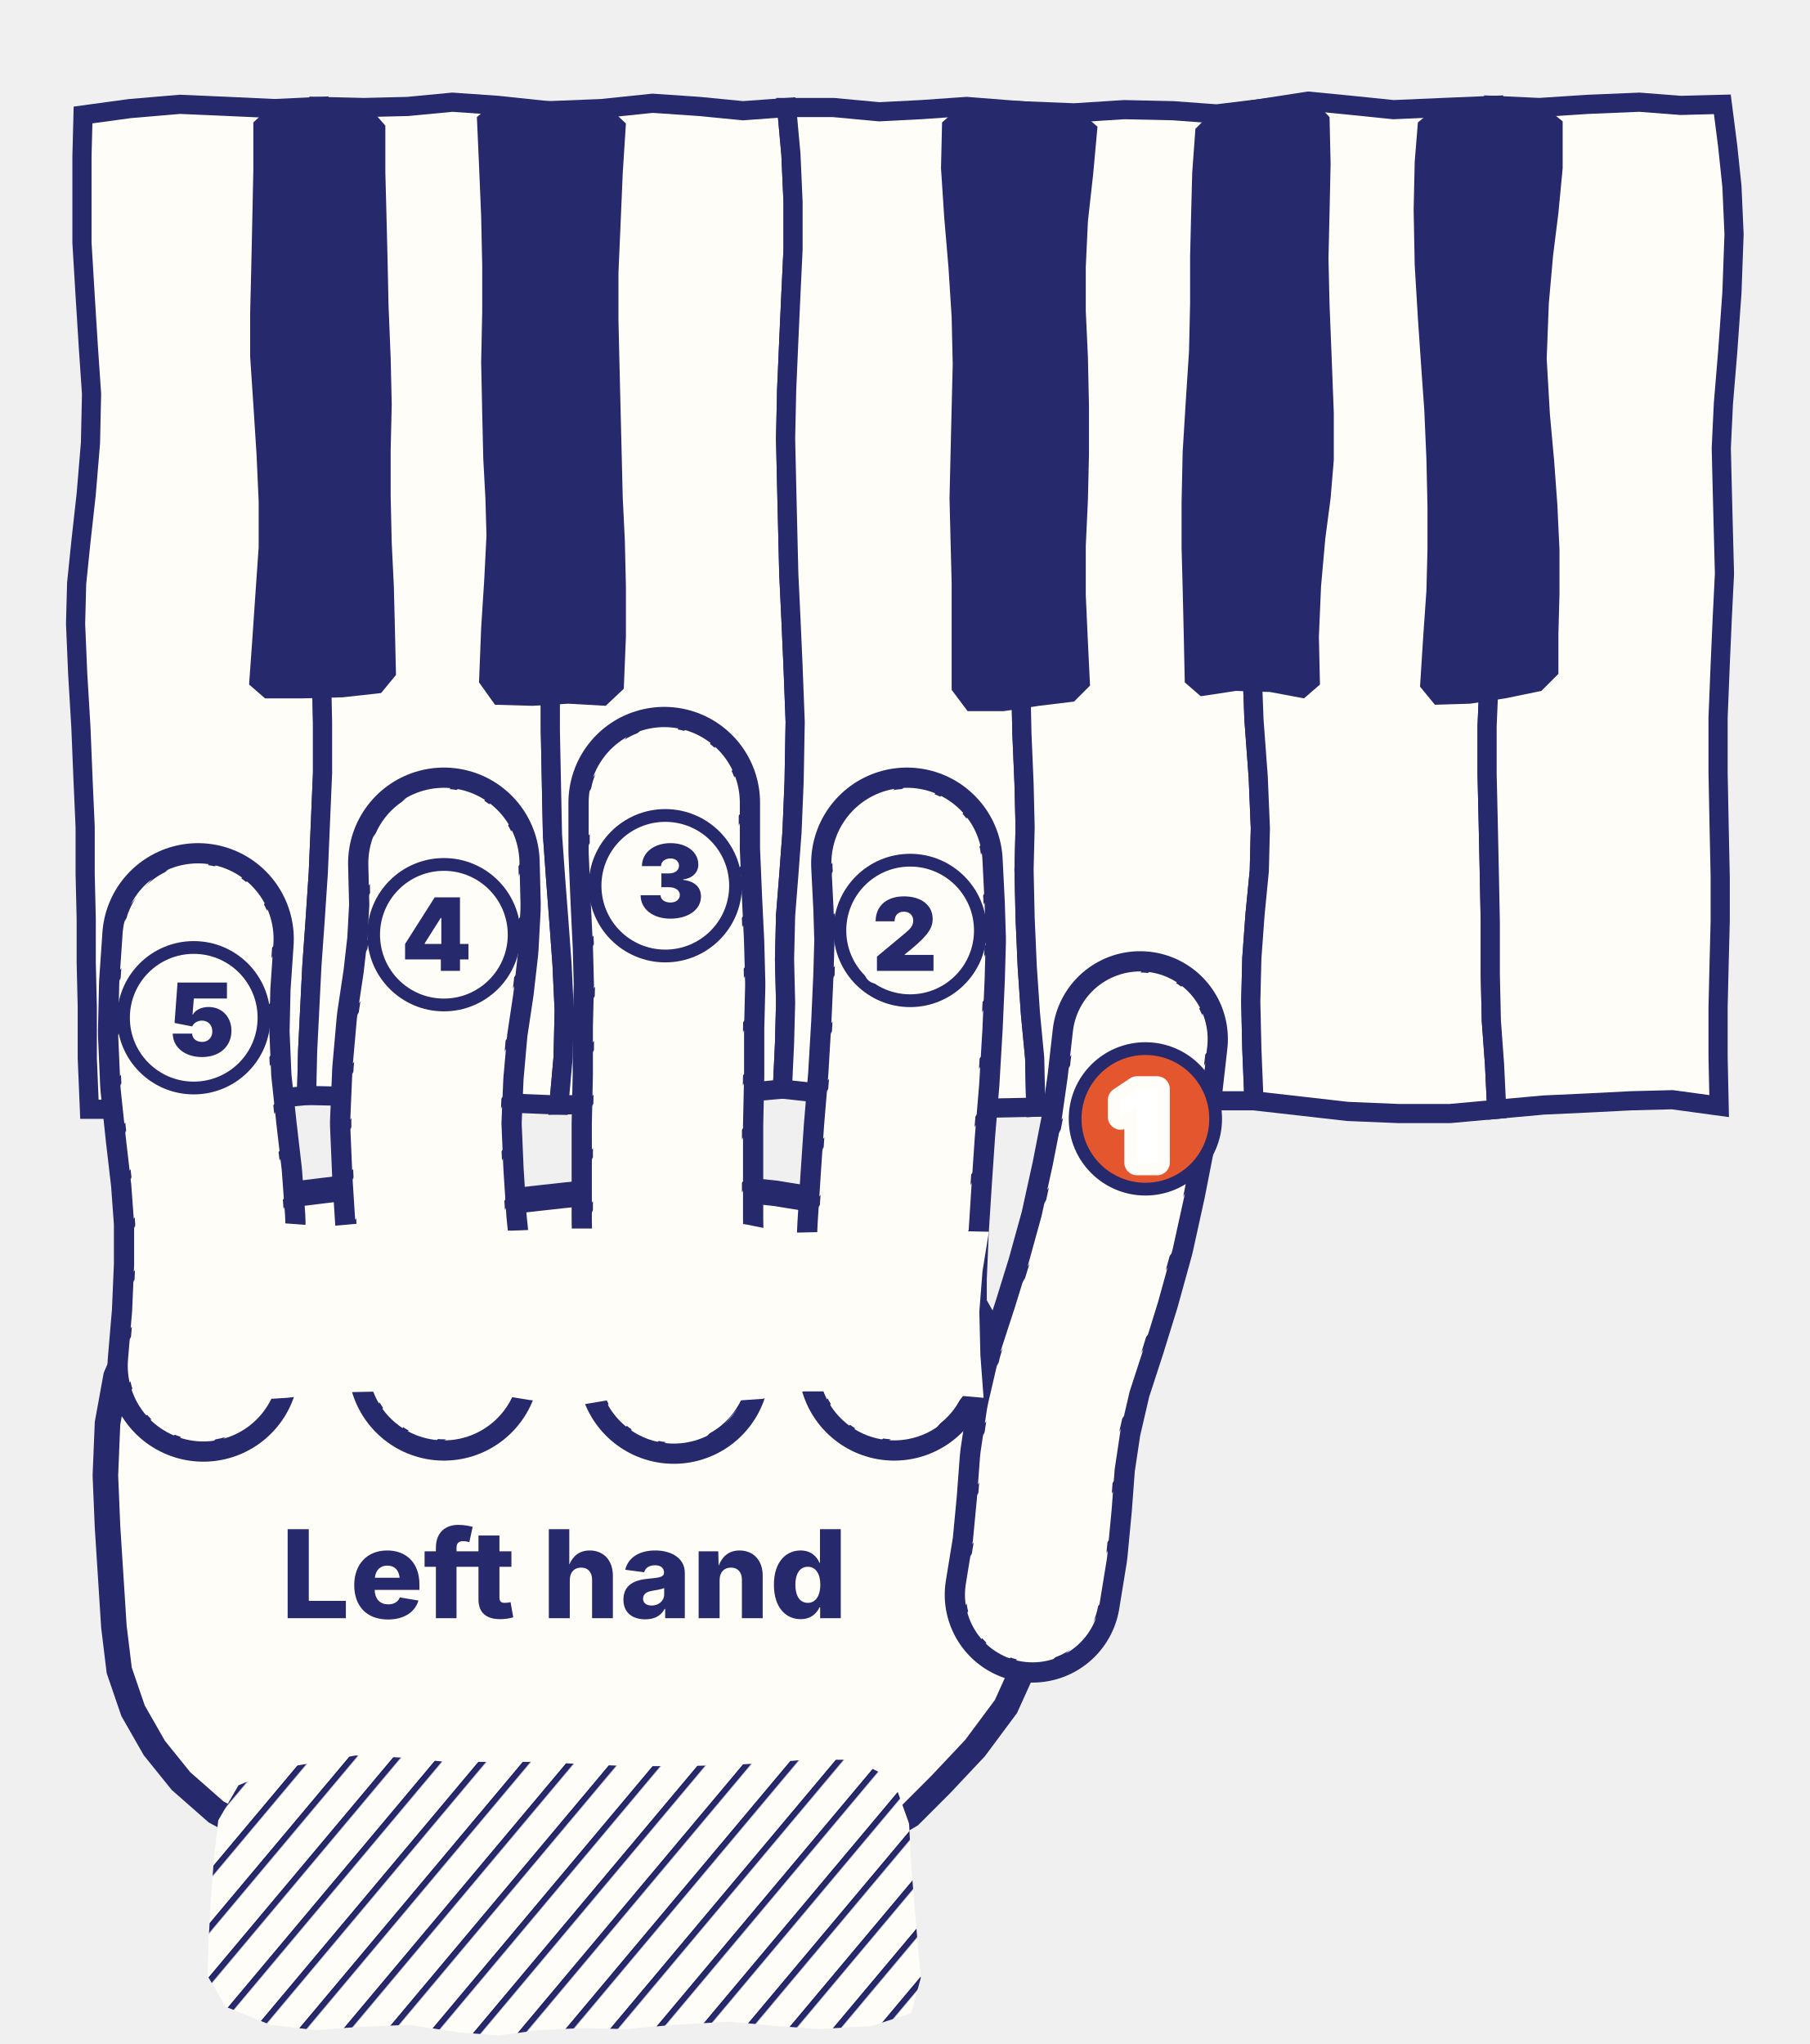
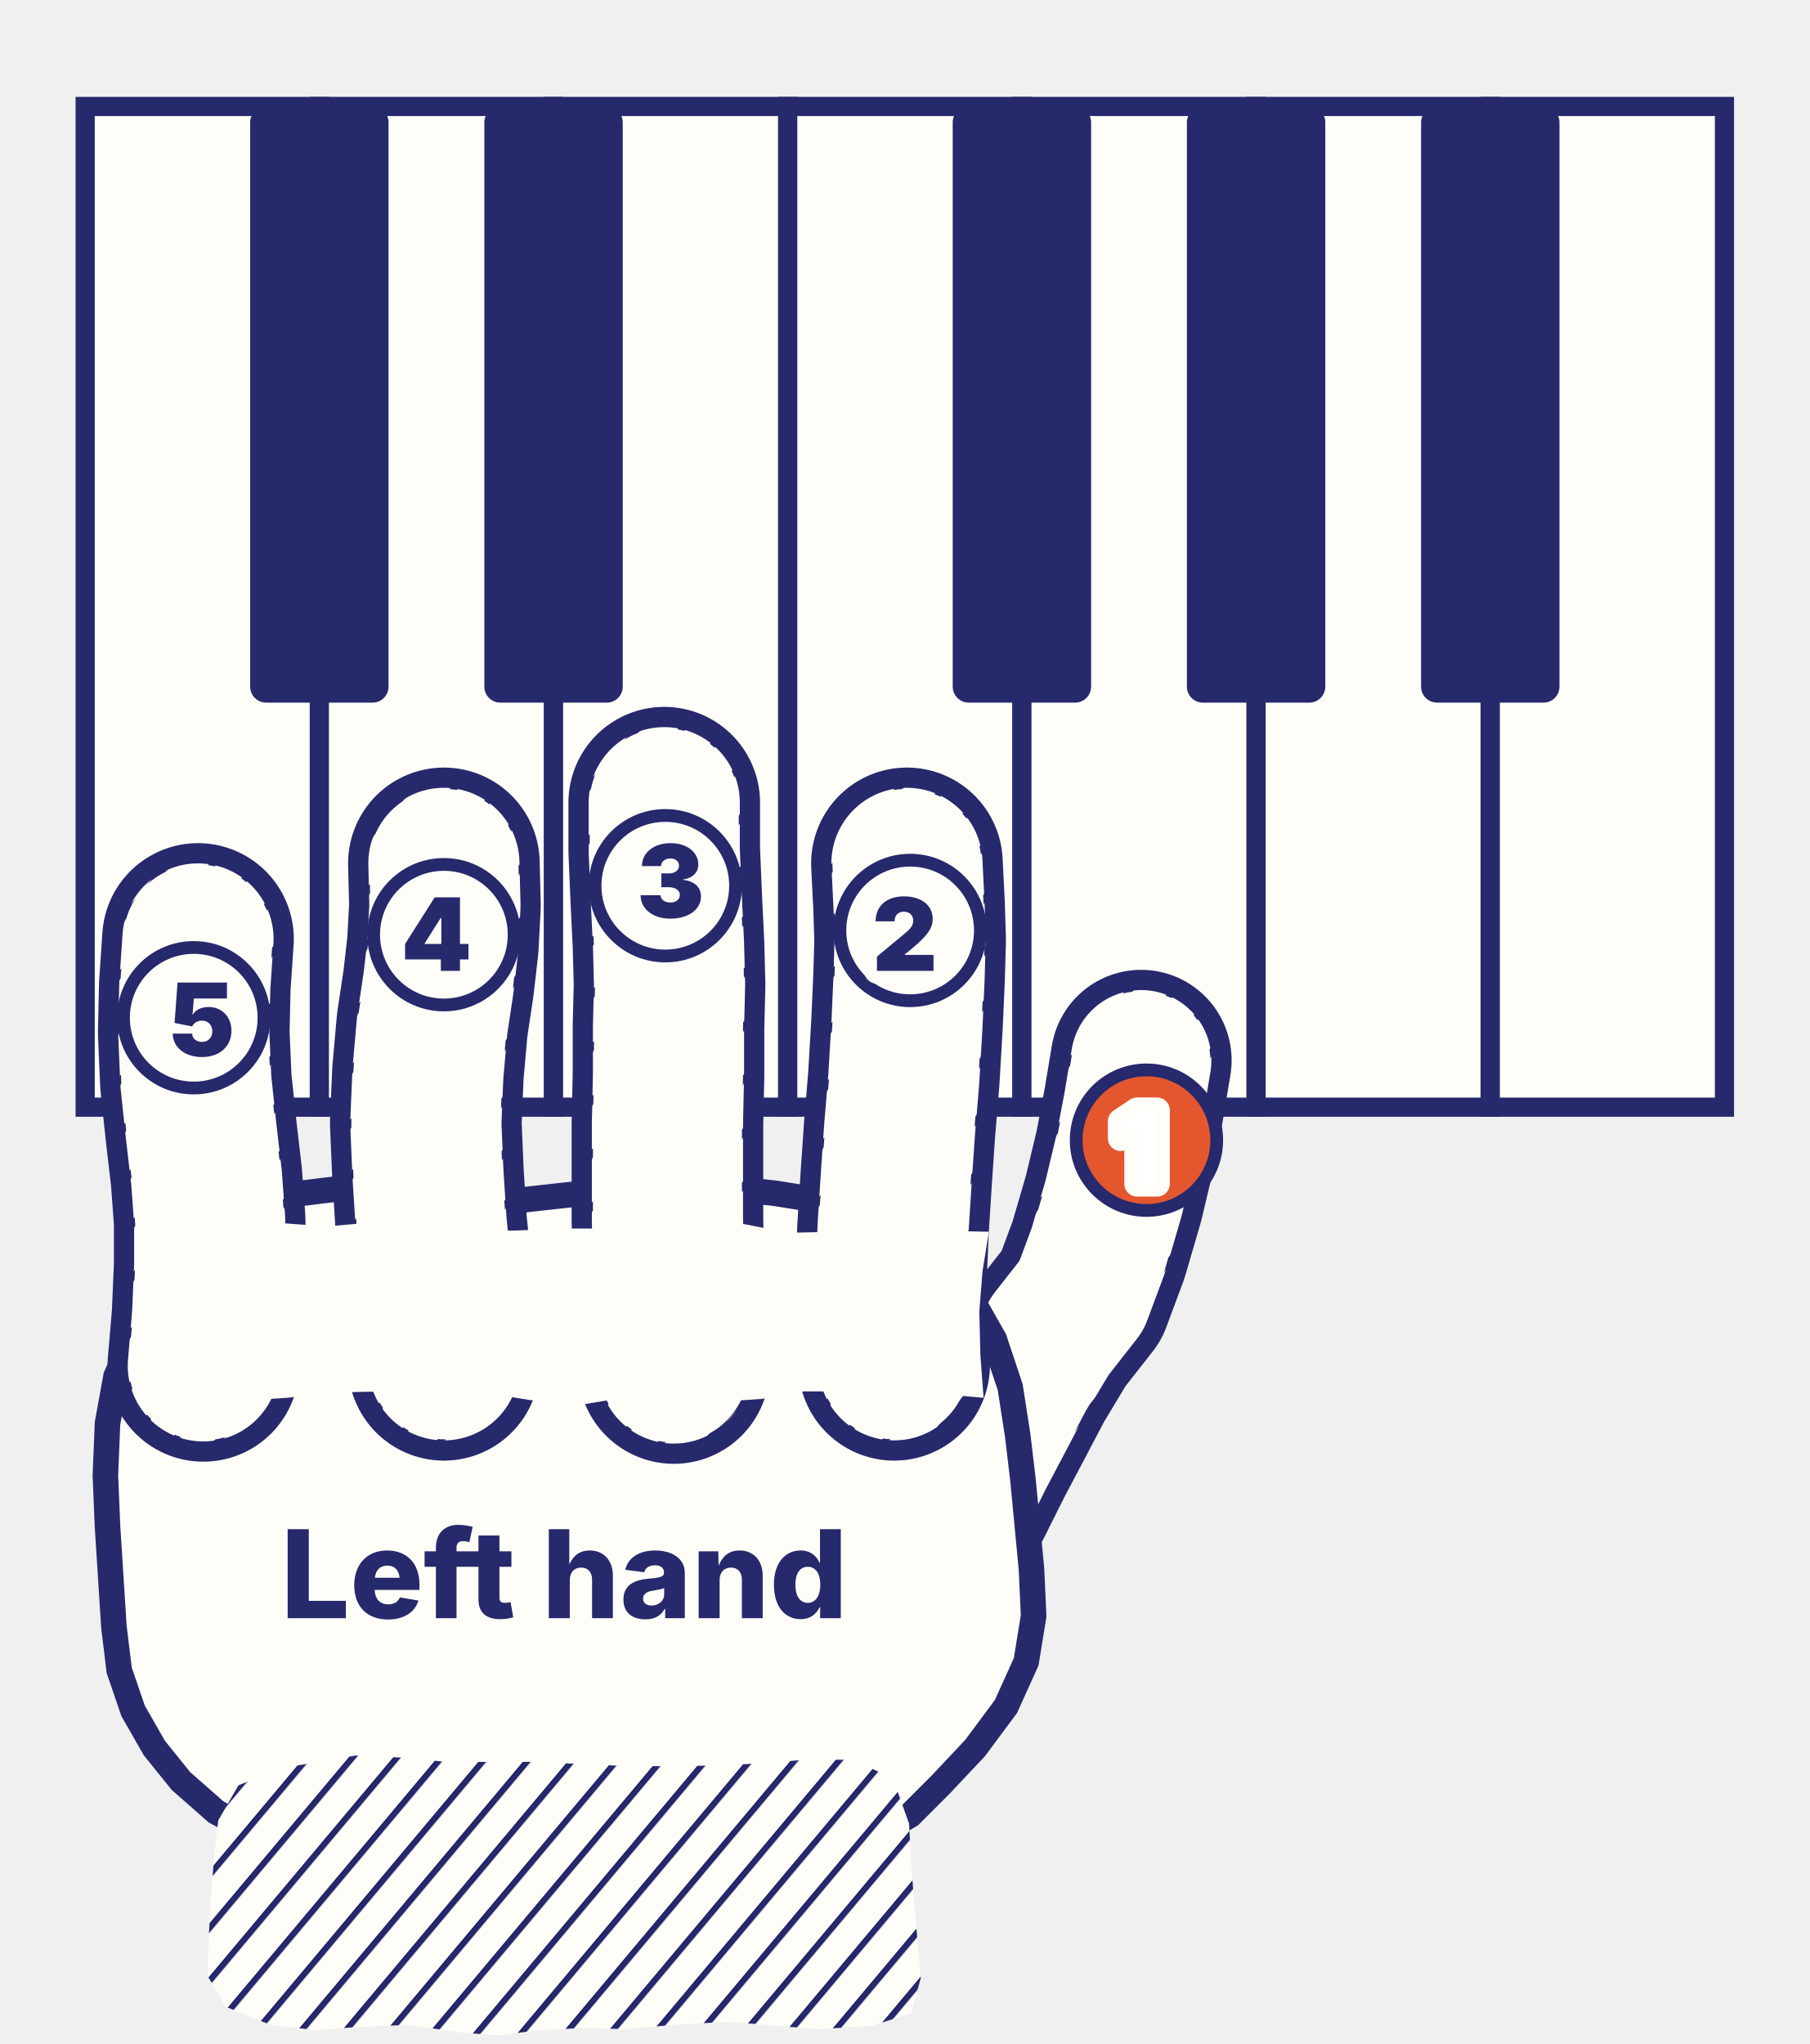
<svg xmlns="http://www.w3.org/2000/svg" viewBox="0 0 170 192" width="340" height="384">
  <defs>
    <pattern id="hpkeyshand20" width="3.2" height="3.2" patternUnits="userSpaceOnUse" patternTransform="rotate(40)">
      <rect width="3.2" height="3.2" fill="#fffdf7" />
      <line x1="0" y1="0" x2="0" y2="3.2" stroke="#26296b" stroke-width="1.15" />
    </pattern>
  </defs>
-   <path d="M7.8 10.8l4.4-.6 4.7-.4 4.6.2 4.3.2 4.2-.2 .2 4.6-.1 4.2-.2 4.5-.2 4.6 .1 4.4 .2 4.3 .3 4.8 0 4.7 0 4.1-.2 3.9 0 4.2 .1 4.8 .1 4.8 0 4.7-.2 4.7-.2 4.7-.3 4.5-.3 4.2-.2 4-.2 4-.1 4.2-3.9.4-4 .9-4.5.3-4-.3-4 0-.2-4.8 0-4.8-.1-4.2 0-4.1-.1-4.2 0-4.4-.2-4.5-.2-4.9-.3-5-.2-4.7 .1-3.8 .4-3.9 .5-4.5 .4-4.8 .1-4.6-.3-4.4-.3-4.8-.3-5 0-4.4 0-3.7z" fill="#fffdf7" stroke="#26296b" stroke-width="1.8" />
-   <path d="M30 10l4.2.1 4.1-.1 4.2-.4 4.3.3 4.7.5 0 4.3 0 4.3-.2 4.8-.1 5 .1 4.6 .3 4.2 .3 4 .2 4.1 0 4.1-.1 4.5-.2 4.7-.1 4.8 0 4.8 .1 5 .1 4.8 .3 4.2 .3 3.9 .3 4.1 .2 4.3-.1 4.4-.4 4.5-5-.2-5.2-.4-4.4-.1-4.4-.1-4.7-.1 .1-4.2 .2-4 .2-4 .3-4.2 .3-4.5 .2-4.7 .2-4.7 0-4.7-.1-4.8-.1-4.8 0-4.2 .2-3.9 0-4.1 0-4.7-.3-4.8-.2-4.3-.1-4.4 .2-4.6 .2-4.5 .1-4.2z" fill="#fffdf7" stroke="#26296b" stroke-width="1.8" />
-   <path d="M51.5 10.4l5-.2 4.8-.5 4.4.3 4.1.4 4.1-.3 .4 4.4 .2 4.5 0 4.4-.2 4.2-.2 4.4-.2 4.6-.1 4.6 .1 4.4 .1 4.2 .1 4.1 .2 4.2 .2 4.5 .2 5.2-.1 5.6-.2 4.8-.3 4-.3 3.8-.1 4.1 .1 4.1-.1 3.8-.2 4.3-4.3.4-4.2.7-4.5.3-4.1 0-3.9.1 .4-4.5 .1-4.4-.2-4.3-.3-4.1-.3-3.9-.3-4.2-.1-4.8-.1-5 0-4.8 .1-4.8 .2-4.7 .1-4.5 0-4.1-.2-4.1-.3-4-.3-4.2-.1-4.6 .1-5 .2-4.8 0-4.3z" fill="#fffdf7" stroke="#26296b" stroke-width="1.8" />
-   <path d="M73.9 10.1l4.4 0 4.3.4 3.9-.2 4.3-.3 5.1.4-.3 4.8 0 4.5 0 4.3 0 4.3 .1 4.6 .1 4.5 .2 4 .1 4-.1 4.7-.1 4.9-.1 4.7 .1 4.5 .1 4.7 .2 4.7 .1 4.1-.1 4 .1 4.5 .2 4.6 .3 4.4 .4 4.2 .1 4.6-4.7.1-5.4 0-4.8-.5-4.4-.8-4.5-.5 .2-4.3 .1-3.8-.1-4.1 .1-4.1 .3-3.8 .3-4 .2-4.8 .1-5.6-.2-5.2-.2-4.5-.2-4.2-.1-4.1-.1-4.2-.1-4.4 .1-4.6 .2-4.6 .2-4.4 .2-4.2 0-4.4-.2-4.5z" fill="#fffdf7" stroke="#26296b" stroke-width="1.8" />
-   <path d="M95.9 10.4l5 .2 4.7-.3 4.6.1 4.1.3 4.1-.5 .2 4 .1 3.8 0 4.1-.1 4.8-.1 5.3-.1 5 0 4.3-.1 4.4-.3 4.5-.2 4-.3 3.7 .1 4.2 .2 5.3 .4 5.4 .2 4.8-.1 4-.4 4.1-.3 4.1-.1 4.1 .1 4.4 .2 4.9-4.2 0-4 .1-4.3.1-4.1.2-3.9.2-.1-4.6-.4-4.2-.3-4.4-.2-4.6-.1-4.5 .1-4-.1-4.1-.2-4.7-.1-4.7-.1-4.5 .1-4.7 .1-4.9 .1-4.7-.1-4-.2-4-.1-4.5-.1-4.6 0-4.3 0-4.3 0-4.5z" fill="#fffdf7" stroke="#26296b" stroke-width="1.8" />
-   <path d="M118.4 10.2l4.5-.7 4.1.4 3.9.4 4.6-.2 4.8-.2-.1 4.9-.1 4.4-.3 4.2-.2 4.6 0 4.9 .1 4.6 .4 4.3 .5 4.6 .2 4.6-.1 4.1-.3 4.1-.5 4.3-.2 4.7 0 4.5 .1 4.3 .1 4.6 .1 5 0 4.9 .1 4.4 .3 4.1 .2 4.2-4.4.4-4.8 0-4.8-.2-4.4-.5-4.4-.5-.2-4.9-.1-4.4 .1-4.1 .3-4.1 .4-4.1 .1-4-.2-4.8-.4-5.4-.2-5.3-.1-4.2 .3-3.7 .2-4 .3-4.5 .1-4.4 0-4.3 .1-5 .1-5.3 .1-4.8 0-4.1-.1-3.8z" fill="#fffdf7" stroke="#26296b" stroke-width="1.8" />
-   <path d="M140.3 9.9l4.3.2 4.6-.3 4.8-.2 3.9.3 3.9-.1 .5 3.9 .4 3.8 .2 4.5-.2 5.5-.4 5.6-.4 4.8-.2 4.2 .1 4.1 .1 3.9 .1 3.8-.2 4-.2 4.5-.2 5 0 5.2 .1 5.1 .1 4.7 0 4.1-.1 3.9-.1 4.2 0 4.7 .1 4.6-4.4-.6-3.9.1-3.9.2-4.3.2-4.4.4-.2-4.2-.3-4.1-.1-4.4 0-4.9-.1-5-.1-4.6-.1-4.3 0-4.5 .2-4.7 .5-4.3 .3-4.1 .1-4.1-.2-4.6-.5-4.6-.4-4.3-.1-4.6 0-4.9 .2-4.6 .3-4.2 .1-4.4z" fill="#fffdf7" stroke="#26296b" stroke-width="1.8" />
-   <path d="M25.2 10.2l3.3-.1 3.1-.1 3.1.1 1.5 1.7 0 4.4 .1 3.8 .1 4 .1 4.7 .2 4.9 .1 4.4-.1 4.3 0 4.3 .1 4.4 .2 4.1 .1 4 .1 4.3-1.4 1.7-3.6.4-3.8.1-3.5 0-1.5-1.3 .3-4.2 .3-4.4 .3-4.3 0-4.3-.2-4.4-.3-4.7-.3-4.5 0-4.1 .1-4.1 .1-4.6 .1-4.8 0-4.4z" data-solid="1" fill="#26296b" />
-   <path d="M46.2 9.8l3.5.5 3.7.2 3.8-.4 1.6 1.5-.3 4.7-.2 4.7-.2 4.6 0 4.5 .1 4.3 .1 4.1 .1 4.1 .1 4.1 .2 4.1 .1 4.3 0 4.7-.2 4.9-1.7 1.6-3.5-.2-3.4.2-3.5-.1-1.5-2.1 .2-5.1 .3-4.7 .2-4-.1-3.5-.2-3.7-.1-4.3-.1-4.8 .1-4.7 0-4.4-.1-4.6-.2-4.8-.2-4.5z" data-solid="1" fill="#26296b" />
-   <path d="M90.2 10l3.7.2 3.9.3 3.8.1 1.5 1.3-.4 4.4-.5 4.5-.2 4.3 0 4.1 .2 4.3 .1 4.6 0 4.6-.1 4.3-.2 4.3 0 4.6 .2 4.4 .2 4.1-1.5 1.5-3.3.4-3.3.5-3.4 0-1.5-2 0-5.4 0-4.6-.1-3.9-.1-4.1 .1-4.3 .1-4.2 .1-4.1-.1-4.4-.3-4.7-.4-4.7-.3-4.6 .1-4.3z" data-solid="1" fill="#26296b" />
-   <path d="M113.7 10.7l3.1-.2 3.3-.6 3.4-.4 1.4 1.5 .1 4.4-.1 4.6-.1 4.3 .1 4.3 .2 5 .2 5.2 0 4.4-.3 3.6-.5 3.8-.4 4.5-.2 4.7 .1 4.5-1.5 1.3-3.2-.6-3.2-.1-3.3.5-1.5-1.3-.1-4.7-.1-4.2-.1-3.8 0-4.2 .1-4.7 .3-4.9 .3-4.6 .1-4.5 0-4.4 .1-4.1 .1-3.8 .3-4.1z" data-solid="1" fill="#26296b" />
-   <path d="M134.9 10.1l3.7-.2 3.4.1 3.2.1 1.6 1.3 0 4.4-.4 4.2-.5 4-.4 4.5-.2 5.2 .3 5.2 .4 4.4 .3 4.1 .2 4.2 0 4.2-.1 3.8 0 3.7-1.6 1.6-3.4.7-3.3.5-3.3.1-1.4-1.7 .3-4.7 .3-4.3 .1-3.9 0-4-.1-4.5-.2-4.6-.3-4.2-.3-4.4-.3-5-.1-5.2 .1-4.5 .3-3.7z" data-solid="1" fill="#26296b" />
+   <rect x="8" y="10" width="22" height="94" fill="#fffdf7" stroke="#26296b" stroke-width="1.8" />
+   <rect x="30" y="10" width="22" height="94" fill="#fffdf7" stroke="#26296b" stroke-width="1.8" />
+   <rect x="52" y="10" width="22" height="94" fill="#fffdf7" stroke="#26296b" stroke-width="1.8" />
+   <rect x="74" y="10" width="22" height="94" fill="#fffdf7" stroke="#26296b" stroke-width="1.8" />
+   <rect x="96" y="10" width="22" height="94" fill="#fffdf7" stroke="#26296b" stroke-width="1.8" />
+   <rect x="118" y="10" width="22" height="94" fill="#fffdf7" stroke="#26296b" stroke-width="1.8" />
+   <rect x="140" y="10" width="22" height="94" fill="#fffdf7" stroke="#26296b" stroke-width="1.8" />
+   <rect data-solid="1" x="23.5" y="10" width="13" height="56" rx="1.5" fill="#26296b" />
+   <rect data-solid="1" x="45.5" y="10" width="13" height="56" rx="1.5" fill="#26296b" />
+   <rect data-solid="1" x="89.5" y="10" width="13" height="56" rx="1.5" fill="#26296b" />
+   <rect data-solid="1" x="111.5" y="10" width="13" height="56" rx="1.5" fill="#26296b" />
+   <rect data-solid="1" x="133.5" y="10" width="13" height="56" rx="1.5" fill="#26296b" />
+   <path d="M86 148l2.4-3.5 2.1-3.9 1.9-3.8 1.9-3.6 2-3.8 2.4-4 2.9-3.7 1.6-4.3 1.4-4.8 1.1-4.6 .8-4.2 .7-4.2" fill="none" stroke="#26296b" stroke-width="17.0" stroke-linecap="round" stroke-linejoin="round" />
+   <path d="M86 148l2.4-3.5 2.1-3.9 1.9-3.8 1.9-3.6 2-3.8 2.4-4 2.9-3.7 1.6-4.3 1.4-4.8 1.1-4.6 .8-4.2 .7-4.2" fill="none" stroke="url(#hpkeyshand20)" stroke-width="13.2" stroke-linecap="round" stroke-linejoin="round" />
+   <path d="M86 148l2.4-3.5 2.1-3.9 1.9-3.8 1.9-3.6 2-3.8 2.4-4 2.9-3.7 1.6-4.3 1.4-4.8 1.1-4.6 .8-4.2 .7-4.2" fill="none" stroke="#fffdf7" stroke-width="13" stroke-linecap="round" stroke-linejoin="round" />
  <path d="M31.5 111.7l4.4-.3 3.9.2 3.9.9 4.6.3 4.5-.5 3.9-.4 4.3-.1 4.4-.2 3.8.1 3.7.4 4.3.7 4.2 1.2 3.7 2.2 3.4 2.9 2.8 3 2.1 3.7 1.5 4.5 .7 4.5 .5 4.2 .4 4.2 .4 4.2 .2 4.4-.7 4.3-1.9 4.2-2.9 3.9-3.2 3.4-2.9 2.9-3.2 1.9-4.3.9-4.1.3-3.5.3-4.3.2-4.8.3-4.2.5-4.3.2-4.6-.7-3.8-.8-3.5-.1-4.2.1-3.9-.1-3.8-.3-4.4-.7-4.3-2.3-3.3-2.9-2.5-3.1-2-3.5-1.3-3.8-.5-4.1-.3-4.7-.3-4.7-.2-4.8 .2-4.9 .8-4.4 1.6-3.7 2.1-3.4 2.6-3.5 3.3-3.2 3.6-2.2 3.3-1.1z" fill="#fffdf7" stroke="#26296b" stroke-width="2.4" />
  <path d="M19.1 128.3l.4-4.7 .2-4.7 0-4.2-.3-4.1-.5-4.3-.5-4.7-.2-4.6 .1-4.4 .3-4.4" fill="none" stroke="#26296b" stroke-width="18.0" stroke-linecap="round" stroke-linejoin="round" />
  <path d="M19.1 128.3l.4-4.7 .2-4.7 0-4.2-.3-4.1-.5-4.3-.5-4.7-.2-4.6 .1-4.4 .3-4.4" fill="none" stroke="url(#hpkeyshand20)" stroke-width="14.2" stroke-linecap="round" stroke-linejoin="round" />
  <path d="M19.1 128.3l.4-4.7 .2-4.7 0-4.2-.3-4.1-.5-4.3-.5-4.7-.2-4.6 .1-4.4 .3-4.4" fill="none" stroke="#fffdf7" stroke-width="14" stroke-linecap="round" stroke-linejoin="round" />
  <g transform="translate(-0.8 0.1)">
    <circle cx="19" cy="95.5" r="6.6" fill="#fffdf7" stroke="#26296b" stroke-width="1.2" />
  </g>
  <path d="M41.7 128.2l-.3-3.8-.4-4.6-.5-4.9-.3-4.7-.2-4.7 .2-4.7 .4-4.5 .6-4 .4-3.5 .2-3.7-.1-4" fill="none" stroke="#26296b" stroke-width="18.0" stroke-linecap="round" stroke-linejoin="round" />
  <path d="M41.7 128.2l-.3-3.8-.4-4.6-.5-4.9-.3-4.7-.2-4.7 .2-4.7 .4-4.5 .6-4 .4-3.5 .2-3.7-.1-4" fill="none" stroke="url(#hpkeyshand20)" stroke-width="14.2" stroke-linecap="round" stroke-linejoin="round" />
  <path d="M41.7 128.2l-.3-3.8-.4-4.6-.5-4.9-.3-4.7-.2-4.7 .2-4.7 .4-4.5 .6-4 .4-3.5 .2-3.7-.1-4" fill="none" stroke="#fffdf7" stroke-width="14" stroke-linecap="round" stroke-linejoin="round" />
  <g transform="translate(0.7 0.3)">
    <circle cx="41" cy="87.5" r="6.6" fill="#fffdf7" stroke="#26296b" stroke-width="1.2" />
  </g>
  <path d="M63.3 128.5l-.3-4.2-.2-4.7-.1-5 0-4.6 0-4.4 .1-4.6 0-4.5 .1-4-.1-3.8-.2-4.1-.2-4.7 0-4.5" fill="none" stroke="#26296b" stroke-width="18.0" stroke-linecap="round" stroke-linejoin="round" />
  <path d="M63.3 128.5l-.3-4.2-.2-4.7-.1-5 0-4.6 0-4.4 .1-4.6 0-4.5 .1-4-.1-3.8-.2-4.1-.2-4.7 0-4.5" fill="none" stroke="url(#hpkeyshand20)" stroke-width="14.2" stroke-linecap="round" stroke-linejoin="round" />
  <path d="M63.3 128.5l-.3-4.2-.2-4.7-.1-5 0-4.6 0-4.4 .1-4.6 0-4.5 .1-4-.1-3.8-.2-4.1-.2-4.7 0-4.5" fill="none" stroke="#fffdf7" stroke-width="14" stroke-linecap="round" stroke-linejoin="round" />
  <g transform="translate(-0.5 0.7)">
    <circle cx="63" cy="82.5" r="6.6" fill="#fffdf7" stroke="#26296b" stroke-width="1.2" />
  </g>
  <path d="M84 128.2l-.3-3.8 0-4.4 .2-4.7 .3-4.7 .3-4.4 .4-4.8 .3-5.1 .2-4.5 .1-3.5-.1-3.2-.2-4" fill="none" stroke="#26296b" stroke-width="18.0" stroke-linecap="round" stroke-linejoin="round" />
  <path d="M84 128.2l-.3-3.8 0-4.4 .2-4.7 .3-4.7 .3-4.4 .4-4.8 .3-5.1 .2-4.5 .1-3.5-.1-3.2-.2-4" fill="none" stroke="url(#hpkeyshand20)" stroke-width="14.2" stroke-linecap="round" stroke-linejoin="round" />
  <path d="M84 128.2l-.3-3.8 0-4.4 .2-4.7 .3-4.7 .3-4.4 .4-4.8 .3-5.1 .2-4.5 .1-3.5-.1-3.2-.2-4" fill="none" stroke="#fffdf7" stroke-width="14" stroke-linecap="round" stroke-linejoin="round" />
  <g transform="translate(0.5 -0.1)">
    <circle cx="85" cy="87.5" r="6.6" fill="#fffdf7" stroke="#26296b" stroke-width="1.2" />
  </g>
-   <path d="M97 149.8l.7-4.3 .4-4.2 .3-4 .6-4 1-4.3 1.4-4.3 1.3-4.2 1.3-4.7 1.1-5 .9-4.6 .6-4.2 .5-4.4" fill="none" stroke="#26296b" stroke-width="16.5" stroke-linecap="round" stroke-linejoin="round" />
-   <path d="M97 149.8l.7-4.3 .4-4.2 .3-4 .6-4 1-4.3 1.4-4.3 1.3-4.2 1.3-4.7 1.1-5 .9-4.6 .6-4.2 .5-4.4" fill="none" stroke="url(#hpkeyshand20)" stroke-width="12.7" stroke-linecap="round" stroke-linejoin="round" />
-   <path d="M97 149.8l.7-4.3 .4-4.2 .3-4 .6-4 1-4.3 1.4-4.3 1.3-4.2 1.3-4.7 1.1-5 .9-4.6 .6-4.2 .5-4.4" fill="none" stroke="#fffdf7" stroke-width="12.5" stroke-linecap="round" stroke-linejoin="round" />
-   <g transform="translate(0.6 -0.4)">
-     <circle cx="107" cy="105.5" r="6.6" fill="#e4572e" stroke="#26296b" stroke-width="1.2" />
+   <g transform="translate(0.7 -0.4)">
+     <circle cx="107" cy="107.5" r="6.6" fill="#e4572e" stroke="#26296b" stroke-width="1.2" />
  </g>
  <path d="M14.1 115.9l4-.6 4.5-.6 4 .2 4.1.3 4.6-.4 4.1 0 3.9.7 4.8.1 4.8-.2 4.1 0 4.5-.4 4.6-.4 3.9.4 4 .8 4.6-.1 4.4-.3 4.8.2 5.1.1-.6 3.7-.3 3.8 .1 4.1 .3 4-4.6-.4-4.2 0-3.9-.2-4.2 0-3.9.7-4.3.3-5-.4-4.4.1-3.6.6-4.6-.5-4.9-.8-4.2-.1-4.6.1-4.7.1-4.3.5-4.8.3-5.1-.6-4-.5 .4-3.8 .4-3.4 .3-3.6z" fill="#fffdf7" />
  <path d="M26.3 166.1l3.7-.6 3.4-.6 4.4.2 4.1.4 3.8 0 4.4 0 4.5.2 4.3.2 4.8 0 4.8-.1 3.5-.2 3.6-.3 4.6 0 3.7 1.8 1.5 4.2 .2 3.9 .3 3.7 .3 3.5 .3 3.4-.9 3.3-3.7 1.2-4.9.3-4.1-.3-4.4-.4-5.2.3-4.5.4-4-.1-4.2.2-3.8.5-3.7-.3-4.7-.7-4.8.2-3.9.3-4.3-.5-4.2-1.7-1.7-2.9 .1-3.3 .2-3.8 .3-3.9 .4-3.6 1.9-3.3z" fill="url(#hpkeyshand20)" />
  <text stroke="#fffdf7" stroke-width="2.4" stroke-linejoin="round" paint-order="stroke" x="19" y="99.2" text-anchor="middle" font-size="9.5" font-weight="900" fill="#26296b" font-family="Inter,sans-serif">5</text>
  <text stroke="#fffdf7" stroke-width="2.4" stroke-linejoin="round" paint-order="stroke" x="41" y="91.2" text-anchor="middle" font-size="9.5" font-weight="900" fill="#26296b" font-family="Inter,sans-serif">4</text>
  <text stroke="#fffdf7" stroke-width="2.4" stroke-linejoin="round" paint-order="stroke" x="63" y="86.2" text-anchor="middle" font-size="9.5" font-weight="900" fill="#26296b" font-family="Inter,sans-serif">3</text>
  <text stroke="#fffdf7" stroke-width="2.4" stroke-linejoin="round" paint-order="stroke" x="85" y="91.2" text-anchor="middle" font-size="9.5" font-weight="900" fill="#26296b" font-family="Inter,sans-serif">2</text>
-   <text stroke="#fffdf7" stroke-width="2.4" stroke-linejoin="round" paint-order="stroke" x="107" y="109.2" text-anchor="middle" font-size="9.5" font-weight="900" fill="#fff" font-family="Inter,sans-serif">1</text>
+   <text stroke="#fffdf7" stroke-width="2.4" stroke-linejoin="round" paint-order="stroke" x="107" y="111.2" text-anchor="middle" font-size="9.5" font-weight="900" fill="#fff" font-family="Inter,sans-serif">1</text>
  <text stroke="#fffdf7" stroke-width="2.4" stroke-linejoin="round" paint-order="stroke" x="53.0" y="152" text-anchor="middle" font-size="11.5" font-weight="800" fill="#26296b" font-family="Inter,sans-serif">Left hand</text>
</svg>
